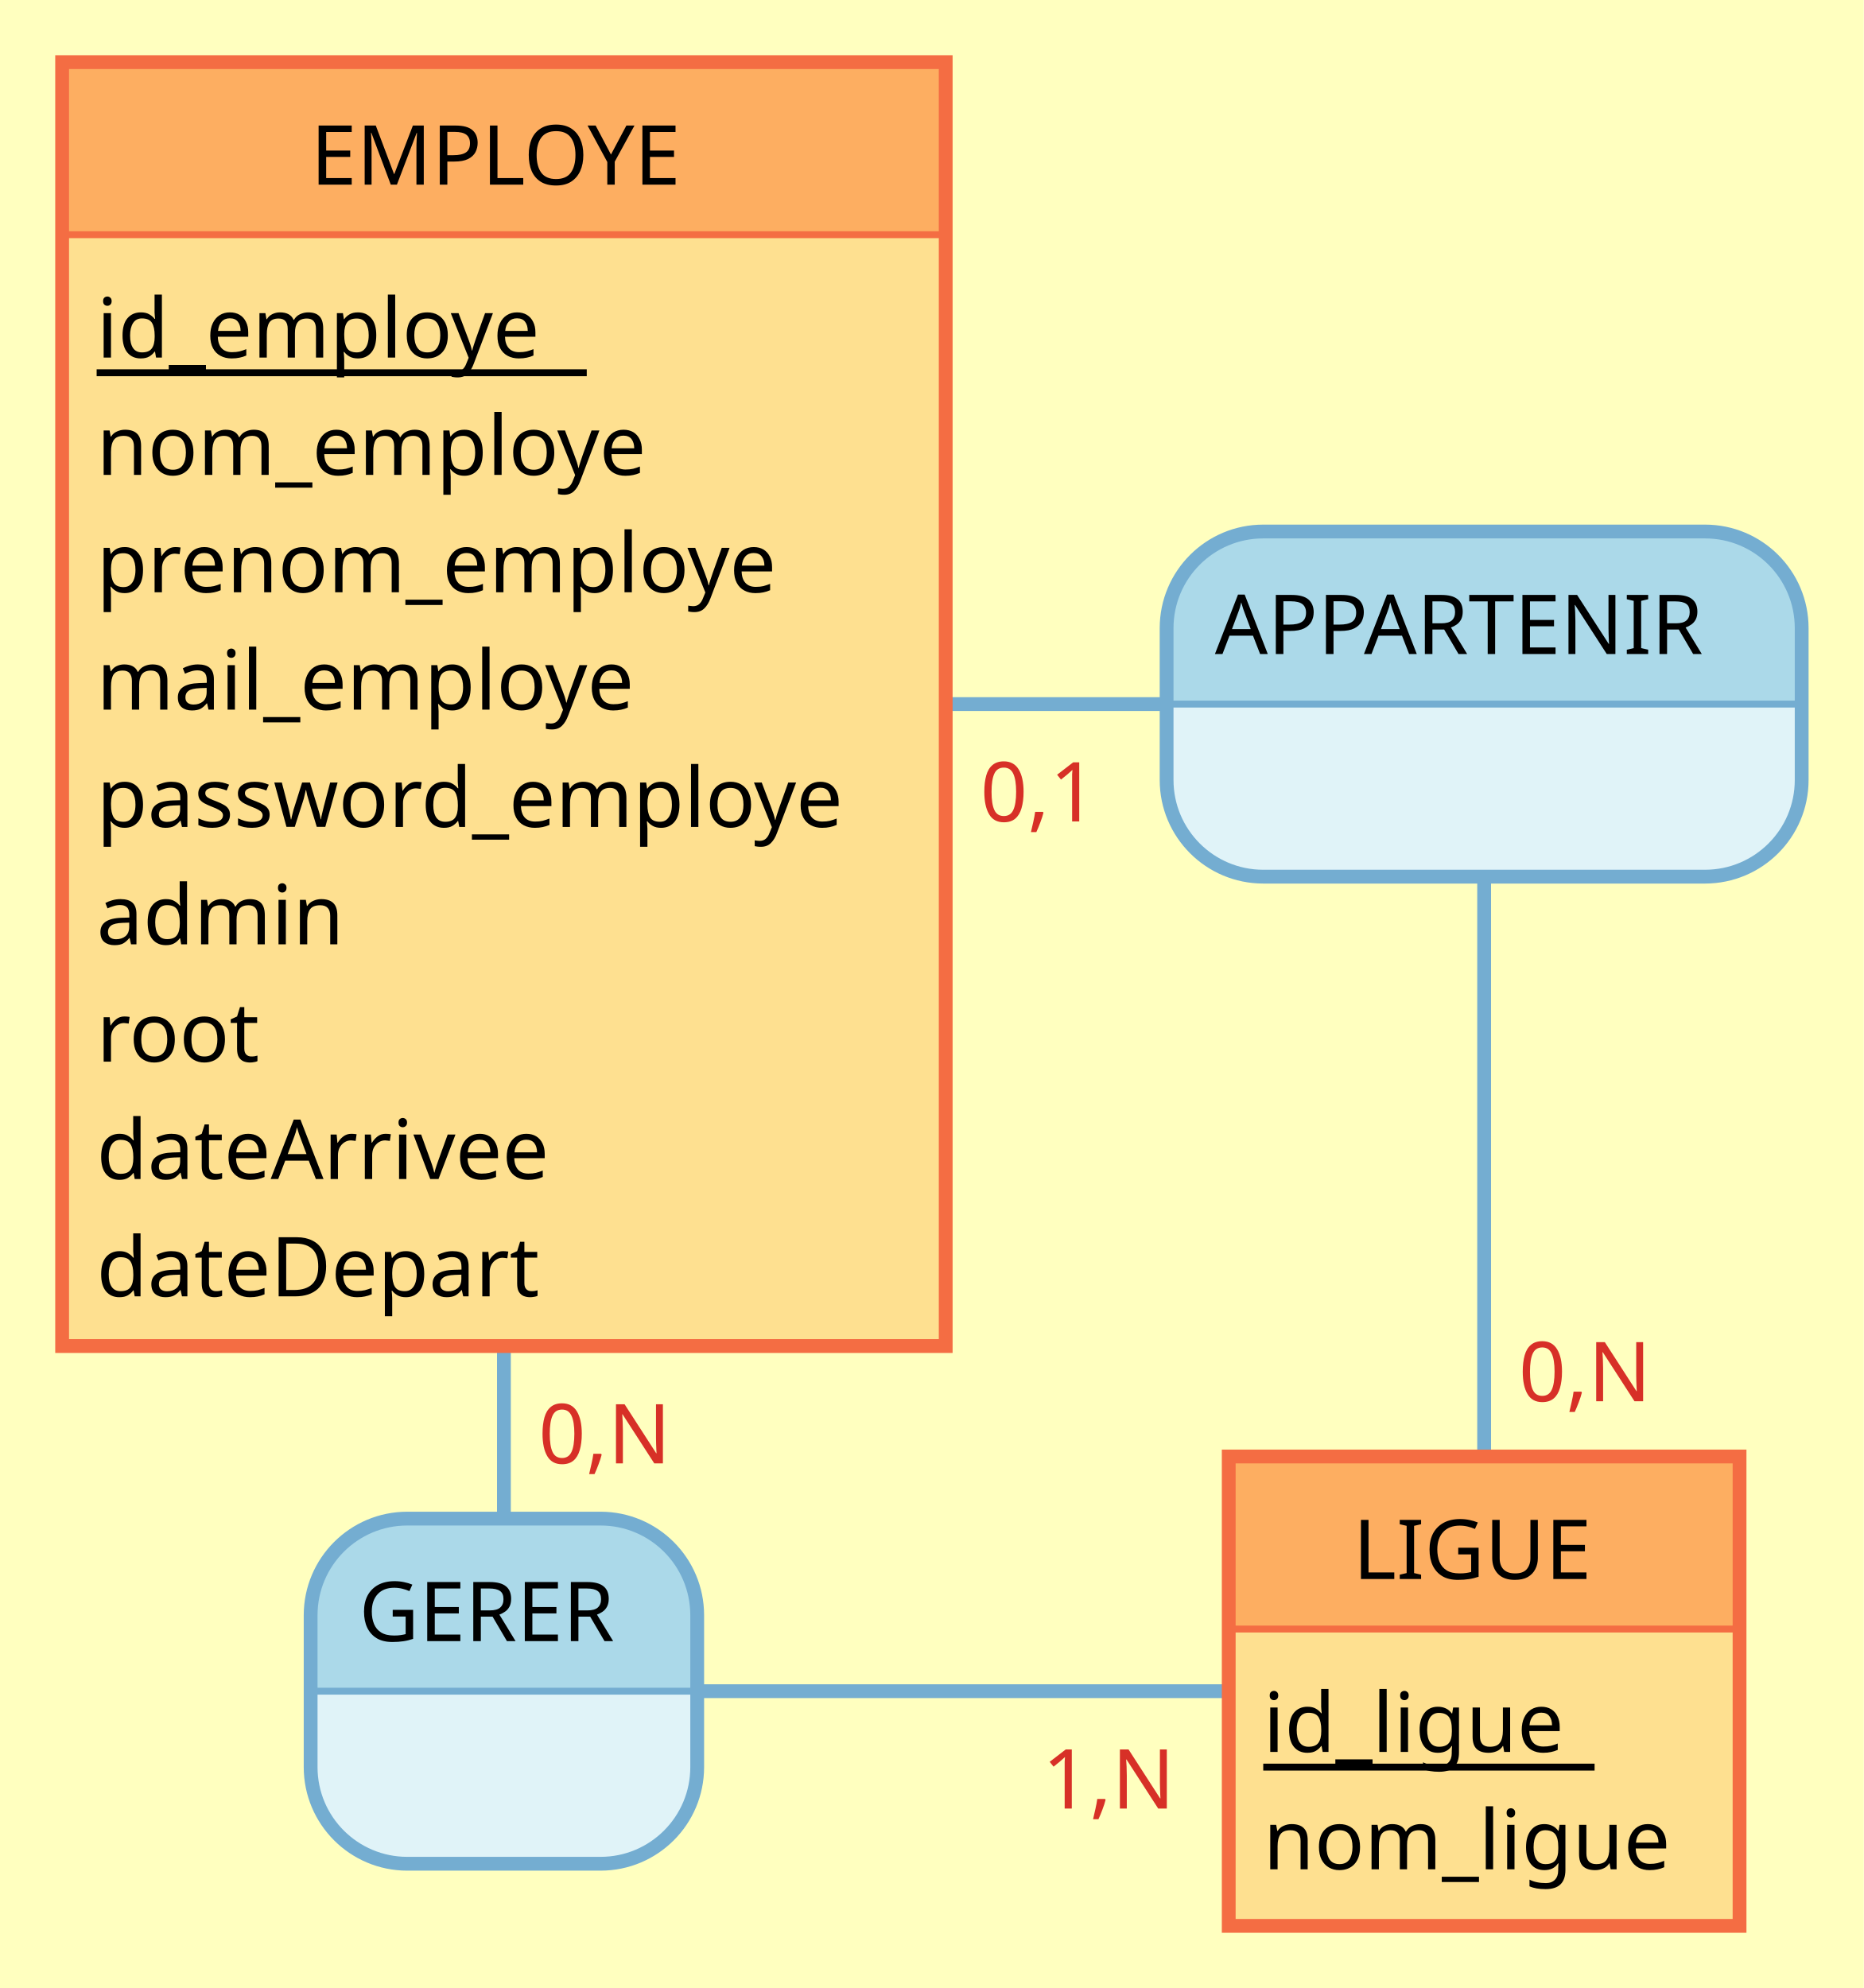
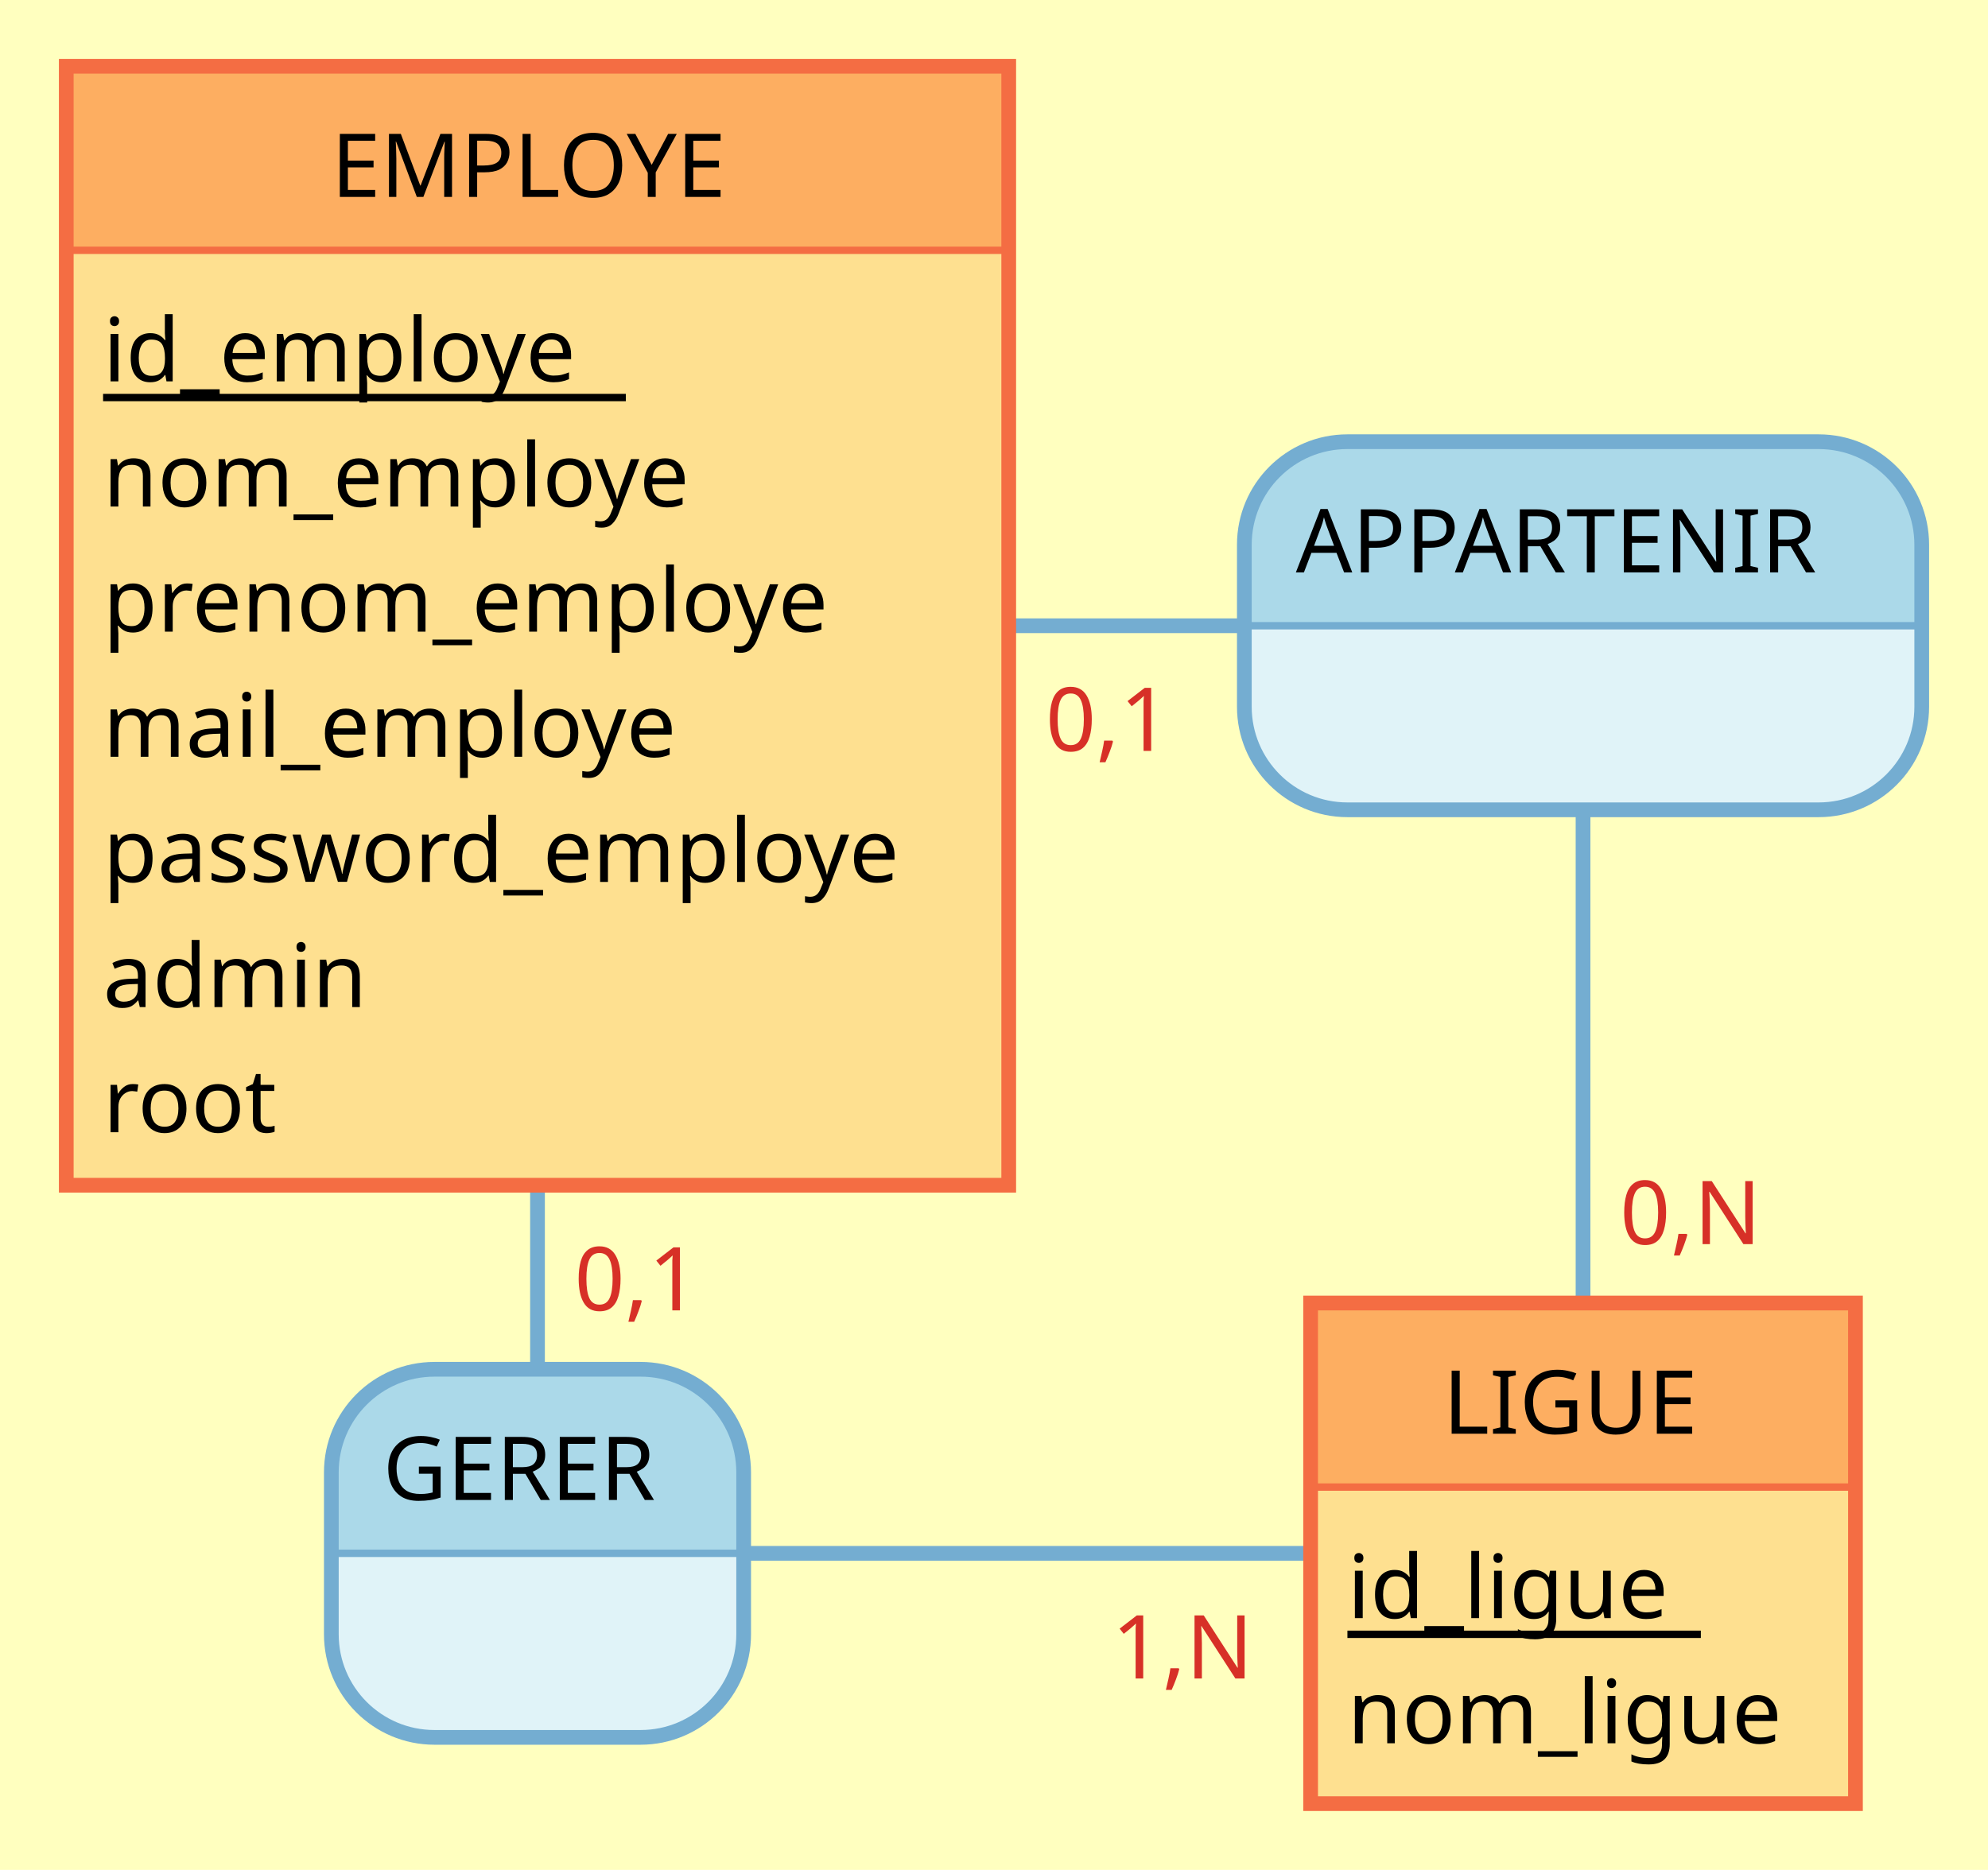
- <svg xmlns="http://www.w3.org/2000/svg" width="270" height="288" viewBox="0 0 270 288">
-   <rect x="0" y="0" width="270" height="288" fill="#ffffbf" stroke="none" stroke-width="0" />
+ <svg xmlns="http://www.w3.org/2000/svg" width="270" height="254" viewBox="0 0 270 254">
+   <rect x="0" y="0" width="270" height="254" fill="#ffffbf" stroke="none" stroke-width="0" />
  <g>
-     <line x1="73" y1="102" x2="215" y2="102" stroke="#74add1" stroke-width="2" />
-     <line x1="215" y1="245" x2="215" y2="102" stroke="#74add1" stroke-width="2" />
+     <line x1="73" y1="85" x2="215" y2="85" stroke="#74add1" stroke-width="2" />
+     <line x1="215" y1="211" x2="215" y2="85" stroke="#74add1" stroke-width="2" />
    <g>
-       <path d="M247 77 a14 14 90 0 1 14 14 V102 h-92 V91 a14 14 90 0 1 14 -14" fill="#abd9e9" stroke="#abd9e9" stroke-width="0" />
-       <path d="M261 102 v11 a14 14 90 0 1 -14 14 H183 a14 14 90 0 1 -14 -14 V102 H92" fill="#e0f3f8" stroke="#e0f3f8" stroke-width="0" />
-       <rect x="169" y="77" width="92" height="50" fill="none" rx="14" stroke="#74add1" stroke-width="2" />
-       <line x1="169" y1="102" x2="261" y2="102" stroke="#74add1" stroke-width="1" />
-       <text x="176" y="94.75" fill="#000000" font-family="Verdana" font-size="12">APPARTENIR</text>
+       <path d="M247 60 a14 14 90 0 1 14 14 V85 h-92 V74 a14 14 90 0 1 14 -14" fill="#abd9e9" stroke="#abd9e9" stroke-width="0" />
+       <path d="M261 85 v11 a14 14 90 0 1 -14 14 H183 a14 14 90 0 1 -14 -14 V85 H92" fill="#e0f3f8" stroke="#e0f3f8" stroke-width="0" />
+       <rect x="169" y="60" width="92" height="50" fill="none" rx="14" stroke="#74add1" stroke-width="2" />
+       <line x1="169" y1="85" x2="261" y2="85" stroke="#74add1" stroke-width="1" />
+       <text x="176" y="77.75" fill="#000000" font-family="Verdana" font-size="12">APPARTENIR</text>
    </g>
-     <text x="142" y="119" fill="#d73027" font-family="Verdana" font-size="12">0,1</text>
-     <text x="220" y="203" fill="#d73027" font-family="Verdana" font-size="12">0,N</text>
+     <text x="142" y="102" fill="#d73027" font-family="Verdana" font-size="12">0,1</text>
+     <text x="220" y="169" fill="#d73027" font-family="Verdana" font-size="12">0,N</text>
  </g>
  <g>
-     <line x1="73" y1="102" x2="73" y2="245" stroke="#74add1" stroke-width="2" />
-     <line x1="215" y1="245" x2="73" y2="245" stroke="#74add1" stroke-width="2" />
+     <line x1="73" y1="85" x2="73" y2="211" stroke="#74add1" stroke-width="2" />
+     <line x1="215" y1="211" x2="73" y2="211" stroke="#74add1" stroke-width="2" />
    <g>
-       <path d="M87 220 a14 14 90 0 1 14 14 V245 h-56 V234 a14 14 90 0 1 14 -14" fill="#abd9e9" stroke="#abd9e9" stroke-width="0" />
-       <path d="M101 245 v11 a14 14 90 0 1 -14 14 H59 a14 14 90 0 1 -14 -14 V245 H56" fill="#e0f3f8" stroke="#e0f3f8" stroke-width="0" />
-       <rect x="45" y="220" width="56" height="50" fill="none" rx="14" stroke="#74add1" stroke-width="2" />
-       <line x1="45" y1="245" x2="101" y2="245" stroke="#74add1" stroke-width="1" />
-       <text x="52" y="237.75" fill="#000000" font-family="Verdana" font-size="12">GERER</text>
+       <path d="M87 186 a14 14 90 0 1 14 14 V211 h-56 V200 a14 14 90 0 1 14 -14" fill="#abd9e9" stroke="#abd9e9" stroke-width="0" />
+       <path d="M101 211 v11 a14 14 90 0 1 -14 14 H59 a14 14 90 0 1 -14 -14 V211 H56" fill="#e0f3f8" stroke="#e0f3f8" stroke-width="0" />
+       <rect x="45" y="186" width="56" height="50" fill="none" rx="14" stroke="#74add1" stroke-width="2" />
+       <line x1="45" y1="211" x2="101" y2="211" stroke="#74add1" stroke-width="1" />
+       <text x="52" y="203.75" fill="#000000" font-family="Verdana" font-size="12">GERER</text>
    </g>
-     <text x="78" y="212" fill="#d73027" font-family="Verdana" font-size="12">0,N</text>
-     <text x="151" y="262" fill="#d73027" font-family="Verdana" font-size="12">1,N</text>
+     <text x="78" y="178" fill="#d73027" font-family="Verdana" font-size="12">0,1</text>
+     <text x="151" y="228" fill="#d73027" font-family="Verdana" font-size="12">1,N</text>
  </g>
  <g>
    <g>
      <rect x="9" y="9" width="128" height="25" fill="#fdae61" stroke="none" stroke-width="0" opacity="1" />
-       <rect x="9" y="34" width="128" height="161" fill="#fee090" stroke="none" stroke-width="0" opacity="1" />
-       <rect x="9" y="9" width="128" height="186" fill="none" stroke="#f46d43" stroke-width="2" opacity="1" />
+       <rect x="9" y="34" width="128" height="127" fill="#fee090" stroke="none" stroke-width="0" opacity="1" />
+       <rect x="9" y="9" width="128" height="152" fill="none" stroke="#f46d43" stroke-width="2" opacity="1" />
      <line x1="9" y1="34" x2="137" y2="34" stroke="#f46d43" stroke-width="1" />
    </g>
    <text x="45" y="26.75" fill="#000000" font-family="Verdana" font-size="12">EMPLOYE</text>
    <text x="14" y="51.8" fill="#000000" font-family="Verdana" font-size="12">id_employe</text>
    <line x1="14" y1="54" x2="85" y2="54" stroke="#000000" stroke-width="1" />
    <text x="14" y="68.8" fill="#000000" font-family="Verdana" font-size="12">nom_employe</text>
    <text x="14" y="85.8" fill="#000000" font-family="Verdana" font-size="12">prenom_employe</text>
    <text x="14" y="102.8" fill="#000000" font-family="Verdana" font-size="12">mail_employe</text>
    <text x="14" y="119.8" fill="#000000" font-family="Verdana" font-size="12">password_employe</text>
    <text x="14" y="136.8" fill="#000000" font-family="Verdana" font-size="12">admin</text>
    <text x="14" y="153.8" fill="#000000" font-family="Verdana" font-size="12">root</text>
-     <text x="14" y="170.8" fill="#000000" font-family="Verdana" font-size="12">dateArrivee</text>
-     <text x="14" y="187.8" fill="#000000" font-family="Verdana" font-size="12">dateDepart</text>
  </g>
  <g>
    <g>
-       <rect x="178" y="211" width="74" height="25" fill="#fdae61" stroke="none" stroke-width="0" opacity="1" />
-       <rect x="178" y="236" width="74" height="43" fill="#fee090" stroke="none" stroke-width="0" opacity="1" />
-       <rect x="178" y="211" width="74" height="68" fill="none" stroke="#f46d43" stroke-width="2" opacity="1" />
-       <line x1="178" y1="236" x2="252" y2="236" stroke="#f46d43" stroke-width="1" />
+       <rect x="178" y="177" width="74" height="25" fill="#fdae61" stroke="none" stroke-width="0" opacity="1" />
+       <rect x="178" y="202" width="74" height="43" fill="#fee090" stroke="none" stroke-width="0" opacity="1" />
+       <rect x="178" y="177" width="74" height="68" fill="none" stroke="#f46d43" stroke-width="2" opacity="1" />
+       <line x1="178" y1="202" x2="252" y2="202" stroke="#f46d43" stroke-width="1" />
    </g>
-     <text x="196" y="228.75" fill="#000000" font-family="Verdana" font-size="12">LIGUE</text>
-     <text x="183" y="253.8" fill="#000000" font-family="Verdana" font-size="12">id_ligue</text>
-     <line x1="183" y1="256" x2="231" y2="256" stroke="#000000" stroke-width="1" />
-     <text x="183" y="270.8" fill="#000000" font-family="Verdana" font-size="12">nom_ligue</text>
+     <text x="196" y="194.75" fill="#000000" font-family="Verdana" font-size="12">LIGUE</text>
+     <text x="183" y="219.8" fill="#000000" font-family="Verdana" font-size="12">id_ligue</text>
+     <line x1="183" y1="222" x2="231" y2="222" stroke="#000000" stroke-width="1" />
+     <text x="183" y="236.8" fill="#000000" font-family="Verdana" font-size="12">nom_ligue</text>
  </g>
</svg>
